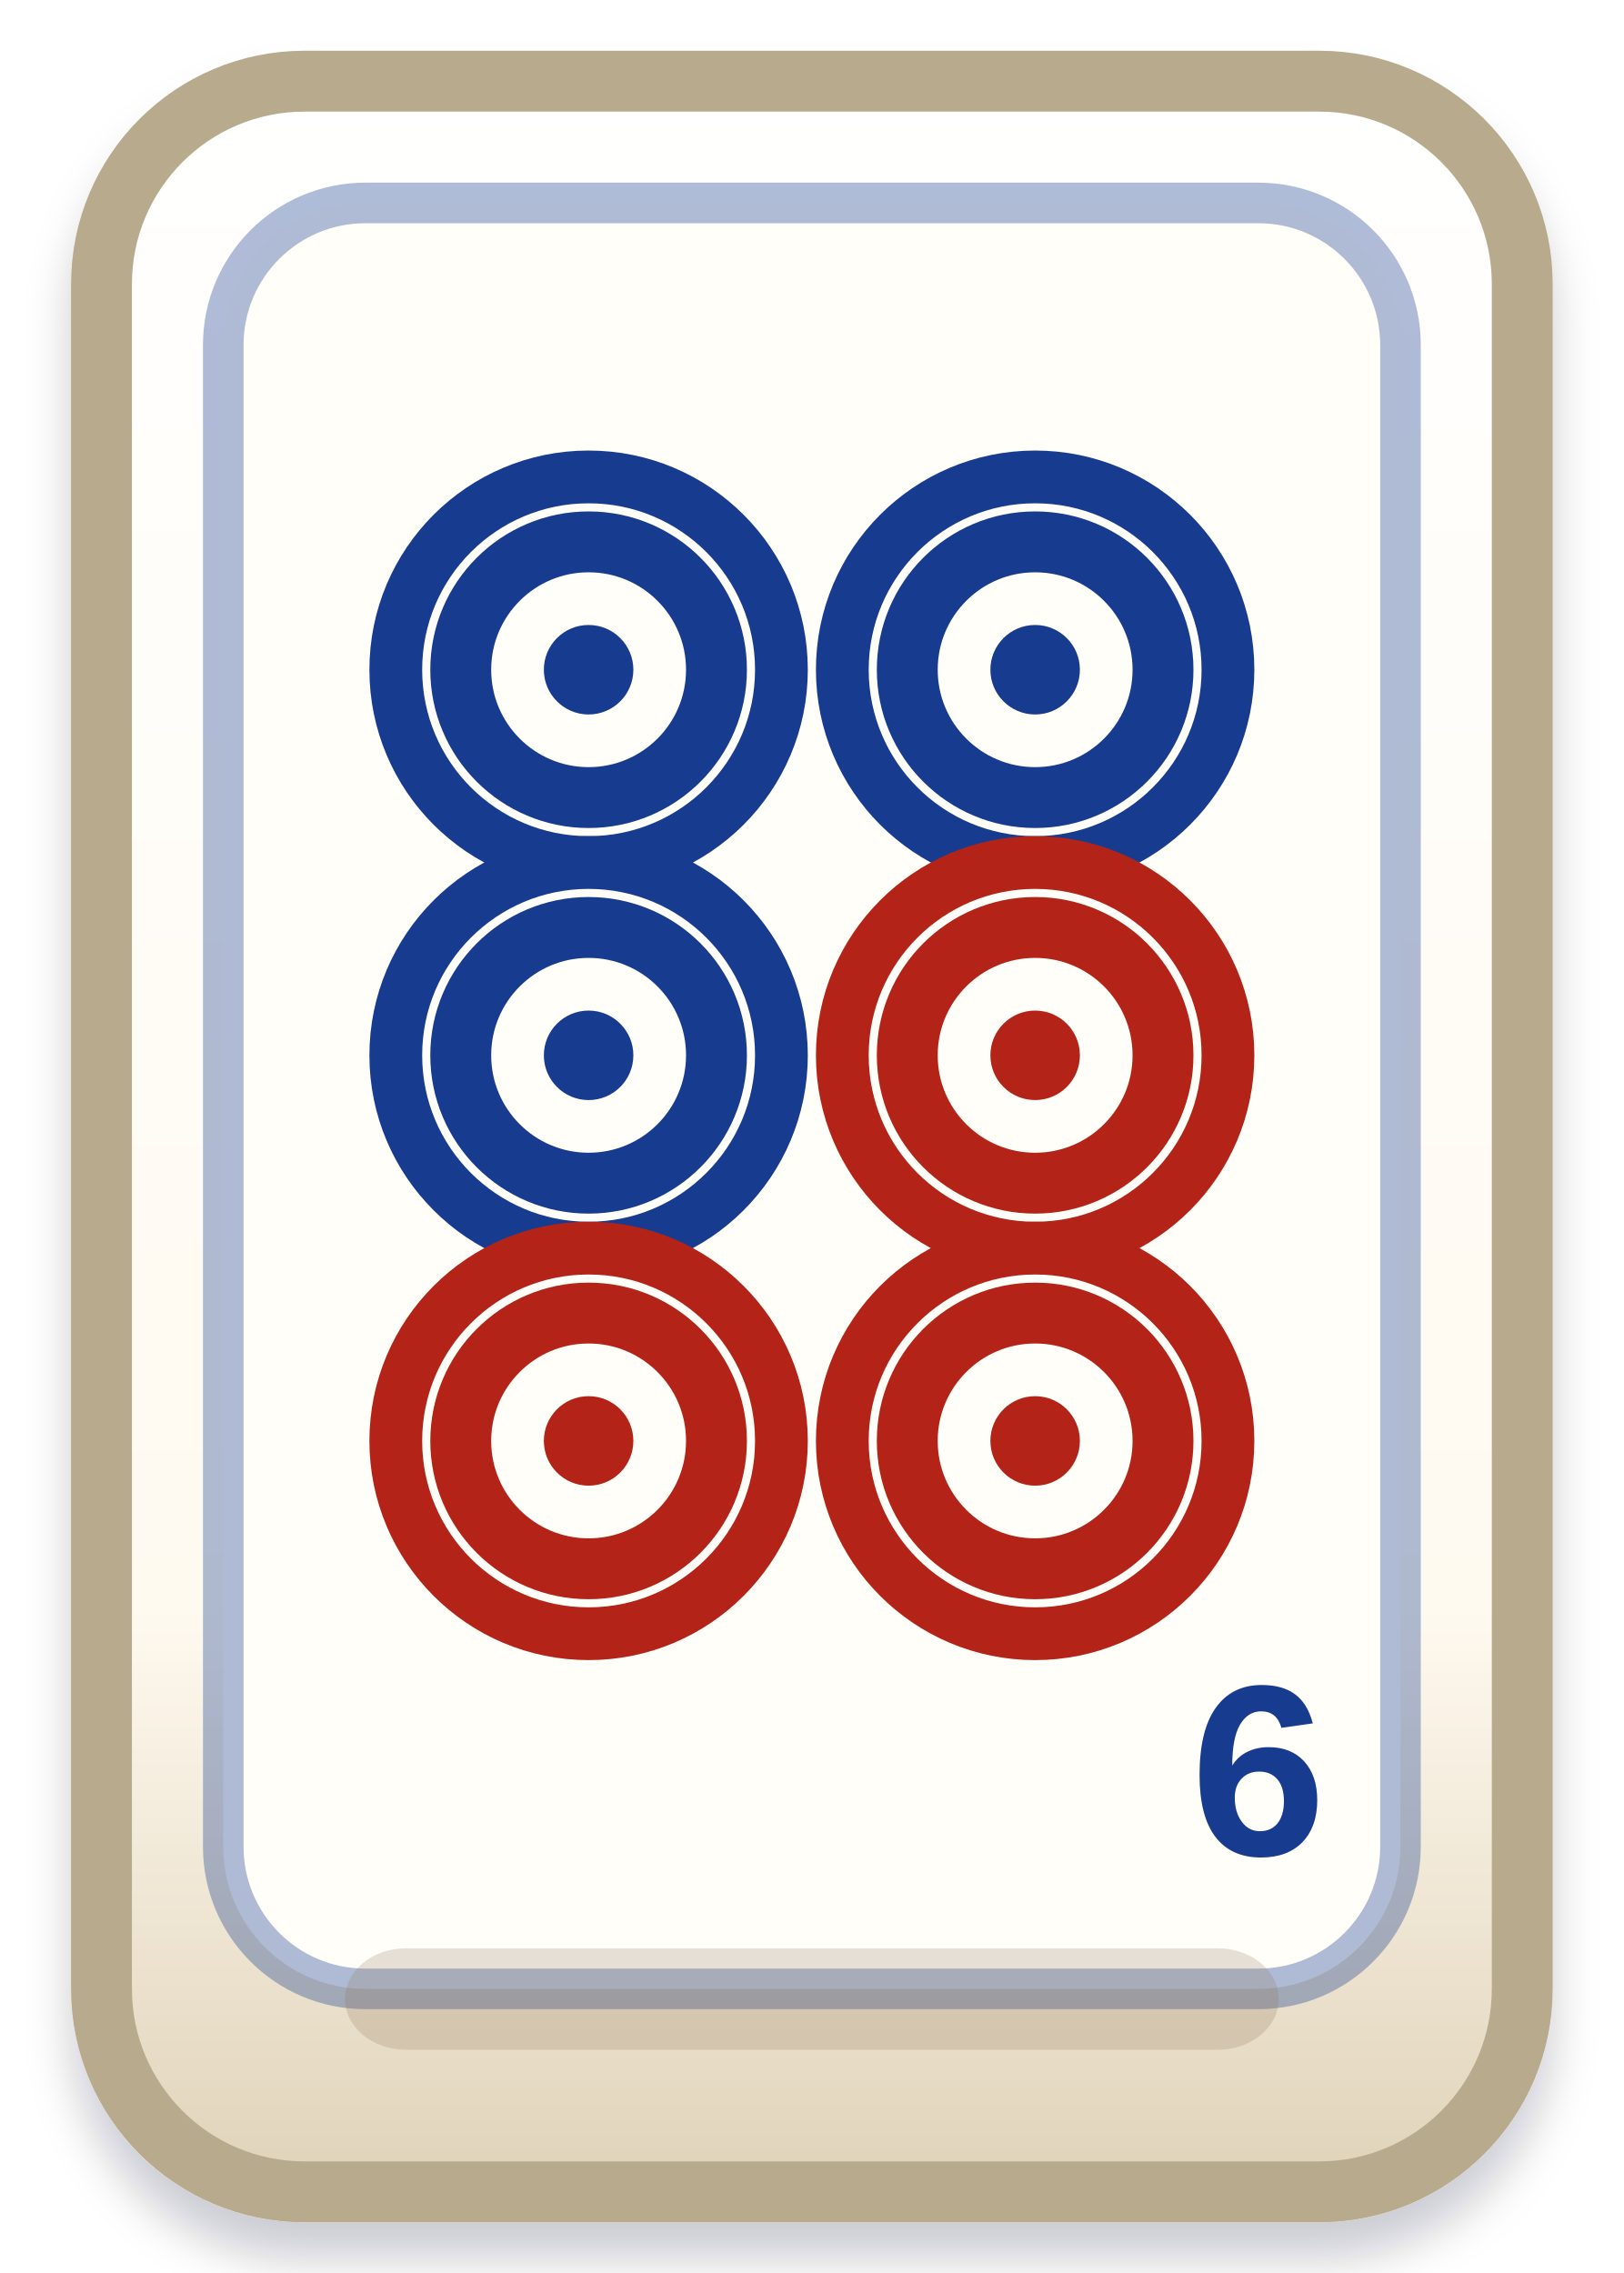
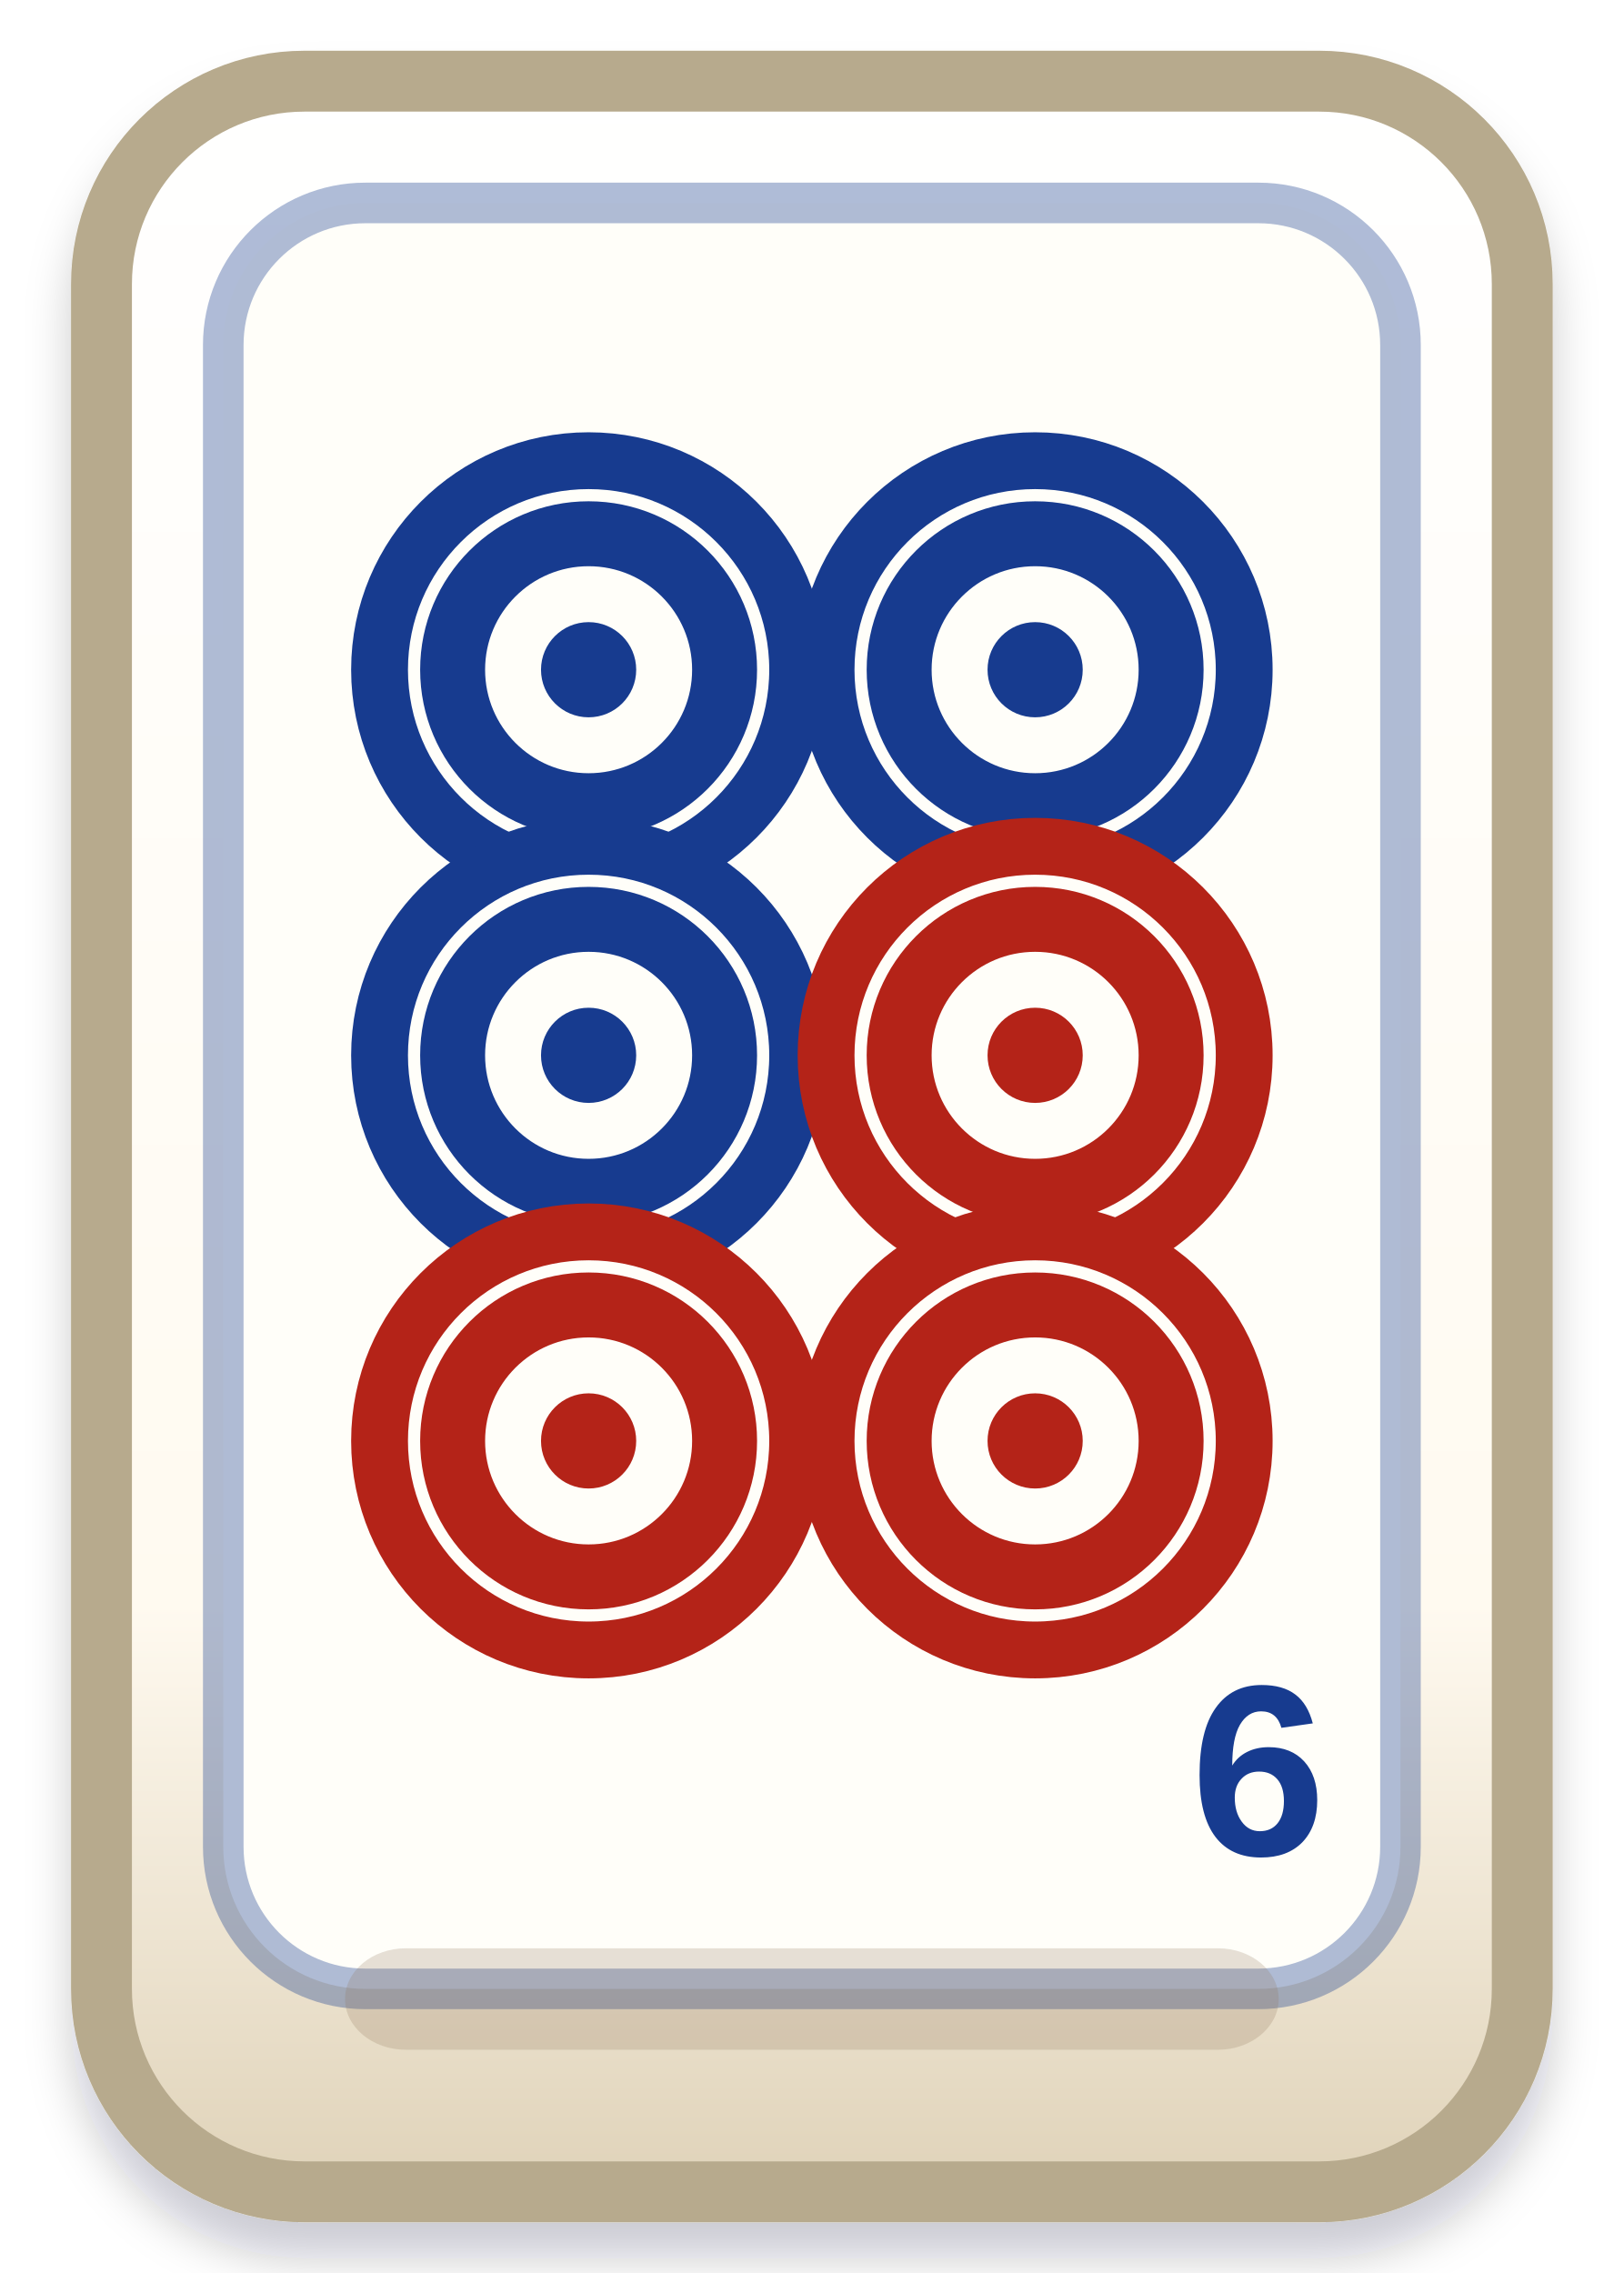
<svg xmlns="http://www.w3.org/2000/svg" viewBox="0 0 80 112" role="img">
  <defs>
    <linearGradient id="tileBase" x1="0" y1="0" x2="0" y2="1">
      <stop offset="0" stop-color="#ffffff" />
      <stop offset="0.72" stop-color="#fffaf0" />
      <stop offset="1" stop-color="#dfd2b8" />
    </linearGradient>
    <filter id="tileShadow" x="-20%" y="-20%" width="140%" height="140%">
      <feDropShadow dx="0" dy="1.8" stdDeviation="1.1" flood-color="#0f172a" flood-opacity="0.20" />
    </filter>
  </defs>
  <rect x="5" y="4" width="70" height="104" rx="10" fill="url(#tileBase)" stroke="#b7aa8d" stroke-width="3" filter="url(#tileShadow)" />
  <rect x="11" y="10" width="58" height="88" rx="7" fill="#fffef9" stroke="#173b8f" stroke-opacity="0.34" stroke-width="2" />
-   <circle cx="29" cy="33" r="9.5" fill="#fffef9" stroke="#173b8f" stroke-width="2.6" />
-   <circle cx="29" cy="33" r="6.3" fill="none" stroke="#173b8f" stroke-width="3" />
-   <circle cx="29" cy="33" r="2.205" fill="#173b8f" />
-   <circle cx="51" cy="33" r="9.5" fill="#fffef9" stroke="#173b8f" stroke-width="2.6" />
-   <circle cx="51" cy="33" r="6.3" fill="none" stroke="#173b8f" stroke-width="3" />
-   <circle cx="51" cy="33" r="2.205" fill="#173b8f" />
-   <circle cx="29" cy="52" r="9.5" fill="#fffef9" stroke="#173b8f" stroke-width="2.6" />
-   <circle cx="29" cy="52" r="6.3" fill="none" stroke="#173b8f" stroke-width="3" />
-   <circle cx="29" cy="52" r="2.205" fill="#173b8f" />
-   <circle cx="51" cy="52" r="9.5" fill="#fffef9" stroke="#b42318" stroke-width="2.6" />
-   <circle cx="51" cy="52" r="6.3" fill="none" stroke="#b42318" stroke-width="3" />
-   <circle cx="51" cy="52" r="2.205" fill="#b42318" />
-   <circle cx="29" cy="71" r="9.5" fill="#fffef9" stroke="#b42318" stroke-width="2.6" />
-   <circle cx="29" cy="71" r="6.3" fill="none" stroke="#b42318" stroke-width="3" />
-   <circle cx="29" cy="71" r="2.205" fill="#b42318" />
-   <circle cx="51" cy="71" r="9.5" fill="#fffef9" stroke="#b42318" stroke-width="2.6" />
-   <circle cx="51" cy="71" r="6.3" fill="none" stroke="#b42318" stroke-width="3" />
-   <circle cx="51" cy="71" r="2.205" fill="#b42318" />
+   <circle cx="29" cy="33" r="10.3" fill="#fffef9" stroke="#173b8f" stroke-width="2.8" />
+   <circle cx="29" cy="33" r="6.7" fill="none" stroke="#173b8f" stroke-width="3.2" />
+   <circle cx="29" cy="33" r="2.345" fill="#173b8f" />
+   <circle cx="51" cy="33" r="10.3" fill="#fffef9" stroke="#173b8f" stroke-width="2.8" />
+   <circle cx="51" cy="33" r="6.7" fill="none" stroke="#173b8f" stroke-width="3.2" />
+   <circle cx="51" cy="33" r="2.345" fill="#173b8f" />
+   <circle cx="29" cy="52" r="10.3" fill="#fffef9" stroke="#173b8f" stroke-width="2.8" />
+   <circle cx="29" cy="52" r="6.7" fill="none" stroke="#173b8f" stroke-width="3.2" />
+   <circle cx="29" cy="52" r="2.345" fill="#173b8f" />
+   <circle cx="51" cy="52" r="10.3" fill="#fffef9" stroke="#b42318" stroke-width="2.8" />
+   <circle cx="51" cy="52" r="6.7" fill="none" stroke="#b42318" stroke-width="3.2" />
+   <circle cx="51" cy="52" r="2.345" fill="#b42318" />
+   <circle cx="29" cy="71" r="10.3" fill="#fffef9" stroke="#b42318" stroke-width="2.8" />
+   <circle cx="29" cy="71" r="6.7" fill="none" stroke="#b42318" stroke-width="3.2" />
+   <circle cx="29" cy="71" r="2.345" fill="#b42318" />
+   <circle cx="51" cy="71" r="10.3" fill="#fffef9" stroke="#b42318" stroke-width="2.8" />
+   <circle cx="51" cy="71" r="6.7" fill="none" stroke="#b42318" stroke-width="3.2" />
+   <circle cx="51" cy="71" r="2.345" fill="#b42318" />
  <text x="62" y="88" text-anchor="middle" dominant-baseline="middle" font-family="Arial, sans-serif" font-size="12" font-weight="900" fill="#173b8f">6</text>
  <rect x="17" y="96" width="46" height="5" rx="3" fill="#8b7355" opacity="0.22" />
</svg>
